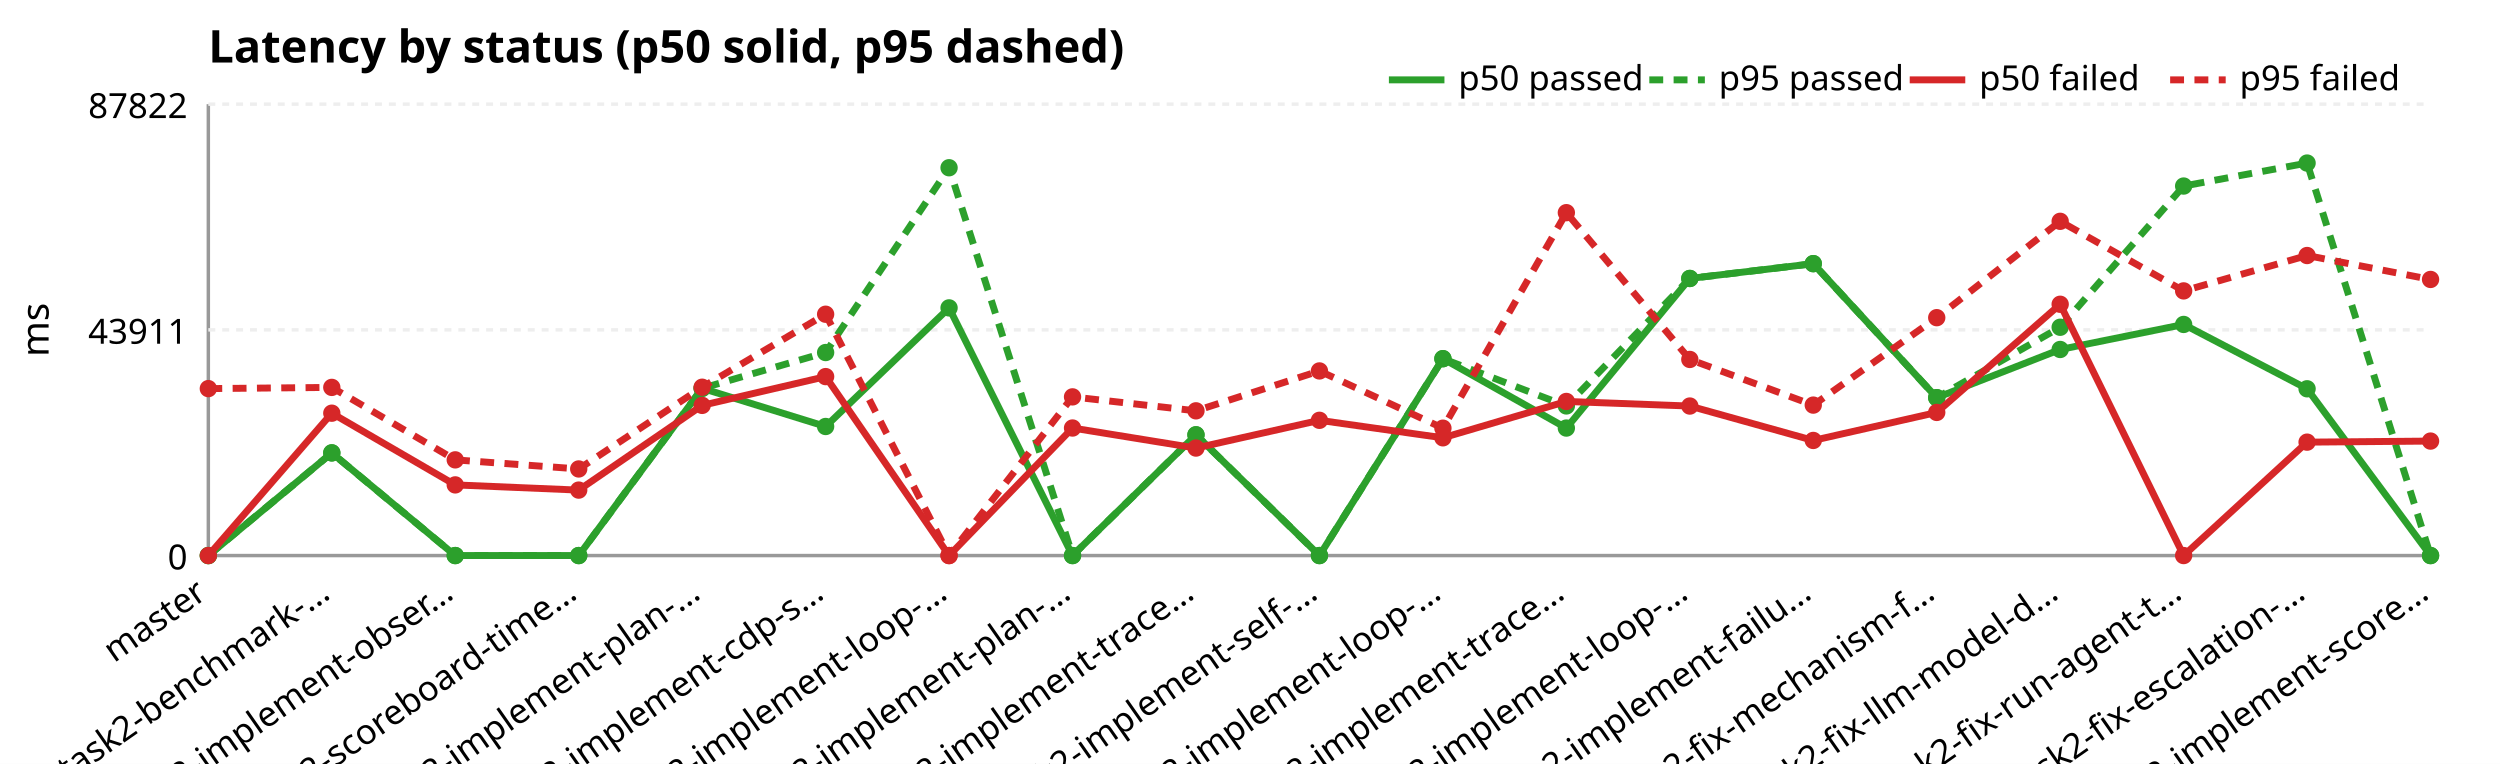
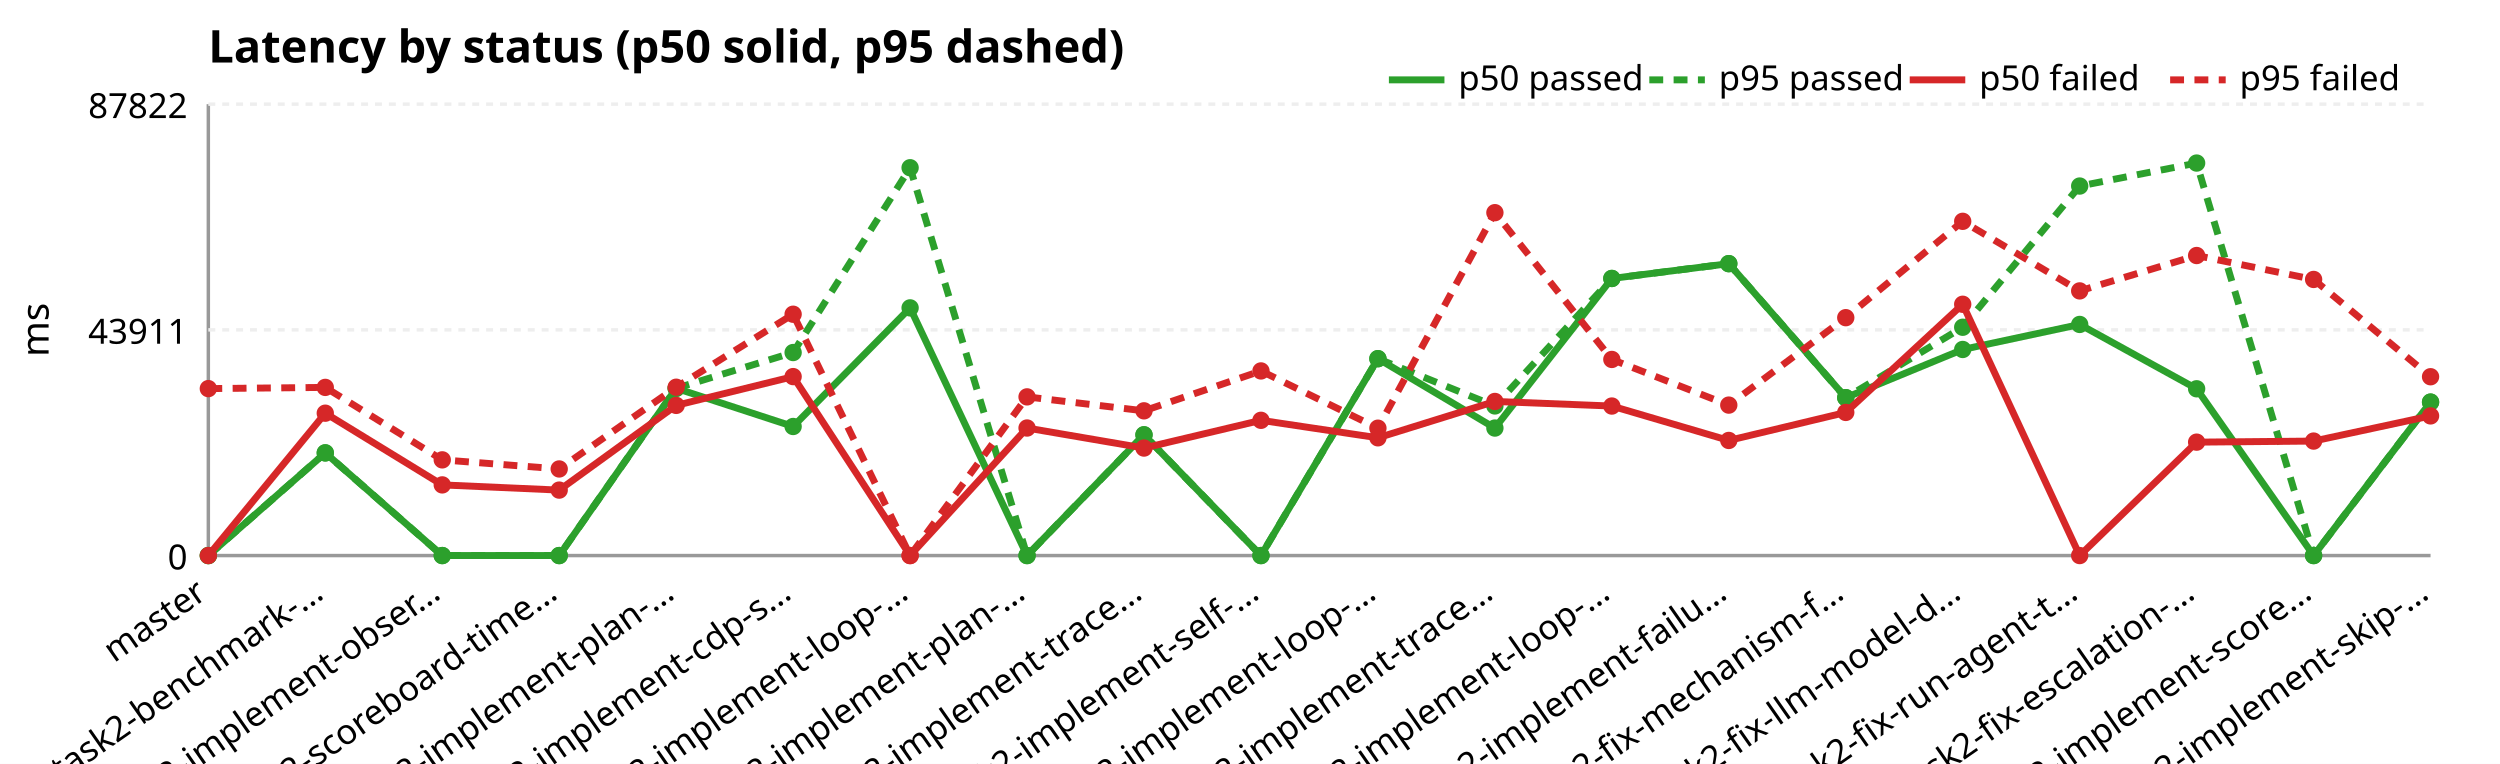
<svg xmlns="http://www.w3.org/2000/svg" viewBox="0 0 720 220" width="720" height="220" font-family="sans-serif">
  <rect width="100%" height="100%" fill="#fff" />
  <text x="60" y="18" font-size="13" font-weight="600">Latency by status (p50 solid, p95 dashed)</text>
  <line x1="60" y1="30" x2="60" y2="160" stroke="#999" />
  <line x1="60" y1="160" x2="700" y2="160" stroke="#999" />
  <text x="54" y="164.0" font-size="10" text-anchor="end" fill="#000">0</text>
  <text x="54" y="99.0" font-size="10" text-anchor="end" fill="#000">43911</text>
  <line x1="60" y1="95.0" x2="700" y2="95.0" stroke="#eee" stroke-dasharray="2,2" />
  <text x="54" y="34.0" font-size="10" text-anchor="end" fill="#000">87822</text>
  <line x1="60" y1="30.0" x2="700" y2="30.0" stroke="#eee" stroke-dasharray="2,2" />
  <text x="14" y="95.0" font-size="11" fill="#000" transform="rotate(-90 14 95.0)" text-anchor="middle">ms</text>
-   <polyline points="60.00,160.00 95.56,130.43 131.11,160.00 166.67,160.00 202.22,111.83 237.78,122.83 273.33,88.67 308.89,160.00 344.44,125.23 380.00,160.00 415.56,103.30 451.11,123.28 486.67,80.20 522.22,75.93 557.78,114.53 593.33,100.65 628.89,93.44 664.44,111.97 700.00,160.00" fill="none" stroke="#2ca02c" stroke-width="2" />
+   <polyline points="60.00,160.00 93.68,130.43 127.37,160.00 161.05,160.00 194.74,111.83 228.42,122.83 262.11,88.67 295.79,160.00 329.47,125.23 363.16,160.00 396.84,103.30 430.53,123.28 464.21,80.20 497.89,75.93 531.58,114.53 565.26,100.65 598.95,93.44 632.63,111.97 666.32,160.00 700.00,115.81" fill="none" stroke="#2ca02c" stroke-width="2" />
  <circle cx="60.00" cy="160.00" r="2.5" fill="#2ca02c" />
-   <circle cx="95.56" cy="130.43" r="2.5" fill="#2ca02c" />
-   <circle cx="131.11" cy="160.00" r="2.5" fill="#2ca02c" />
-   <circle cx="166.67" cy="160.00" r="2.5" fill="#2ca02c" />
-   <circle cx="202.22" cy="111.83" r="2.5" fill="#2ca02c" />
-   <circle cx="237.78" cy="122.83" r="2.5" fill="#2ca02c" />
-   <circle cx="273.33" cy="88.67" r="2.5" fill="#2ca02c" />
-   <circle cx="308.89" cy="160.00" r="2.5" fill="#2ca02c" />
-   <circle cx="344.44" cy="125.23" r="2.5" fill="#2ca02c" />
-   <circle cx="380.00" cy="160.00" r="2.5" fill="#2ca02c" />
-   <circle cx="415.56" cy="103.30" r="2.5" fill="#2ca02c" />
-   <circle cx="451.11" cy="123.28" r="2.5" fill="#2ca02c" />
-   <circle cx="486.67" cy="80.20" r="2.5" fill="#2ca02c" />
-   <circle cx="522.22" cy="75.93" r="2.5" fill="#2ca02c" />
-   <circle cx="557.78" cy="114.53" r="2.5" fill="#2ca02c" />
-   <circle cx="593.33" cy="100.65" r="2.5" fill="#2ca02c" />
-   <circle cx="628.89" cy="93.44" r="2.5" fill="#2ca02c" />
-   <circle cx="664.44" cy="111.97" r="2.5" fill="#2ca02c" />
-   <circle cx="700.00" cy="160.00" r="2.5" fill="#2ca02c" />
-   <polyline points="60.00,160.00 95.56,130.43 131.11,160.00 166.67,160.00 202.22,111.83 237.78,101.53 273.33,48.31 308.89,160.00 344.44,125.23 380.00,160.00 415.56,103.30 451.11,116.91 486.67,80.20 522.22,75.93 557.78,114.53 593.33,94.25 628.89,53.58 664.44,46.96 700.00,160.00" fill="none" stroke="#2ca02c" stroke-width="2" stroke-dasharray="4,3" />
+   <circle cx="93.68" cy="130.43" r="2.5" fill="#2ca02c" />
+   <circle cx="127.37" cy="160.00" r="2.5" fill="#2ca02c" />
+   <circle cx="161.05" cy="160.00" r="2.5" fill="#2ca02c" />
+   <circle cx="194.74" cy="111.83" r="2.5" fill="#2ca02c" />
+   <circle cx="228.42" cy="122.83" r="2.5" fill="#2ca02c" />
+   <circle cx="262.11" cy="88.67" r="2.5" fill="#2ca02c" />
+   <circle cx="295.79" cy="160.00" r="2.5" fill="#2ca02c" />
+   <circle cx="329.47" cy="125.23" r="2.5" fill="#2ca02c" />
+   <circle cx="363.16" cy="160.00" r="2.5" fill="#2ca02c" />
+   <circle cx="396.84" cy="103.30" r="2.5" fill="#2ca02c" />
+   <circle cx="430.53" cy="123.28" r="2.5" fill="#2ca02c" />
+   <circle cx="464.21" cy="80.20" r="2.5" fill="#2ca02c" />
+   <circle cx="497.89" cy="75.93" r="2.5" fill="#2ca02c" />
+   <circle cx="531.58" cy="114.53" r="2.5" fill="#2ca02c" />
+   <circle cx="565.26" cy="100.65" r="2.5" fill="#2ca02c" />
+   <circle cx="598.95" cy="93.44" r="2.5" fill="#2ca02c" />
+   <circle cx="632.63" cy="111.97" r="2.5" fill="#2ca02c" />
+   <circle cx="666.32" cy="160.00" r="2.5" fill="#2ca02c" />
+   <circle cx="700.00" cy="115.81" r="2.5" fill="#2ca02c" />
+   <polyline points="60.00,160.00 93.68,130.43 127.37,160.00 161.05,160.00 194.74,111.83 228.42,101.53 262.11,48.31 295.79,160.00 329.47,125.23 363.16,160.00 396.84,103.30 430.53,116.91 464.21,80.20 497.89,75.93 531.58,114.53 565.26,94.25 598.95,53.58 632.63,46.96 666.32,160.00 700.00,115.81" fill="none" stroke="#2ca02c" stroke-width="2" stroke-dasharray="4,3" />
  <circle cx="60.00" cy="160.00" r="2.5" fill="#2ca02c" />
-   <circle cx="95.56" cy="130.43" r="2.5" fill="#2ca02c" />
-   <circle cx="131.11" cy="160.00" r="2.5" fill="#2ca02c" />
-   <circle cx="166.67" cy="160.00" r="2.5" fill="#2ca02c" />
-   <circle cx="202.22" cy="111.83" r="2.5" fill="#2ca02c" />
-   <circle cx="237.78" cy="101.53" r="2.5" fill="#2ca02c" />
-   <circle cx="273.33" cy="48.31" r="2.5" fill="#2ca02c" />
-   <circle cx="308.89" cy="160.00" r="2.5" fill="#2ca02c" />
-   <circle cx="344.44" cy="125.23" r="2.5" fill="#2ca02c" />
-   <circle cx="380.00" cy="160.00" r="2.5" fill="#2ca02c" />
-   <circle cx="415.56" cy="103.30" r="2.5" fill="#2ca02c" />
-   <circle cx="451.11" cy="116.91" r="2.5" fill="#2ca02c" />
-   <circle cx="486.67" cy="80.20" r="2.5" fill="#2ca02c" />
-   <circle cx="522.22" cy="75.93" r="2.5" fill="#2ca02c" />
-   <circle cx="557.78" cy="114.53" r="2.5" fill="#2ca02c" />
-   <circle cx="593.33" cy="94.25" r="2.5" fill="#2ca02c" />
-   <circle cx="628.89" cy="53.58" r="2.5" fill="#2ca02c" />
-   <circle cx="664.44" cy="46.96" r="2.5" fill="#2ca02c" />
-   <circle cx="700.00" cy="160.00" r="2.5" fill="#2ca02c" />
-   <polyline points="60.00,160.00 95.56,119.00 131.11,139.65 166.67,141.15 202.22,116.75 237.78,108.46 273.33,160.00 308.89,123.27 344.44,129.04 380.00,121.05 415.56,126.09 451.11,115.62 486.67,116.94 522.22,126.85 557.78,118.78 593.33,87.63 628.89,160.00 664.44,127.34 700.00,127.03" fill="none" stroke="#d62728" stroke-width="2" />
+   <circle cx="93.68" cy="130.43" r="2.5" fill="#2ca02c" />
+   <circle cx="127.37" cy="160.00" r="2.5" fill="#2ca02c" />
+   <circle cx="161.05" cy="160.00" r="2.5" fill="#2ca02c" />
+   <circle cx="194.74" cy="111.83" r="2.5" fill="#2ca02c" />
+   <circle cx="228.42" cy="101.53" r="2.5" fill="#2ca02c" />
+   <circle cx="262.11" cy="48.31" r="2.5" fill="#2ca02c" />
+   <circle cx="295.79" cy="160.00" r="2.5" fill="#2ca02c" />
+   <circle cx="329.47" cy="125.23" r="2.5" fill="#2ca02c" />
+   <circle cx="363.16" cy="160.00" r="2.5" fill="#2ca02c" />
+   <circle cx="396.84" cy="103.30" r="2.5" fill="#2ca02c" />
+   <circle cx="430.53" cy="116.91" r="2.5" fill="#2ca02c" />
+   <circle cx="464.21" cy="80.20" r="2.5" fill="#2ca02c" />
+   <circle cx="497.89" cy="75.93" r="2.5" fill="#2ca02c" />
+   <circle cx="531.58" cy="114.53" r="2.5" fill="#2ca02c" />
+   <circle cx="565.26" cy="94.25" r="2.5" fill="#2ca02c" />
+   <circle cx="598.95" cy="53.58" r="2.5" fill="#2ca02c" />
+   <circle cx="632.63" cy="46.96" r="2.5" fill="#2ca02c" />
+   <circle cx="666.32" cy="160.00" r="2.5" fill="#2ca02c" />
+   <circle cx="700.00" cy="115.81" r="2.5" fill="#2ca02c" />
+   <polyline points="60.00,160.00 93.68,119.00 127.37,139.65 161.05,141.15 194.74,116.75 228.42,108.46 262.11,160.00 295.79,123.27 329.47,129.04 363.16,121.05 396.84,126.09 430.53,115.62 464.21,116.94 497.89,126.85 531.58,118.78 565.26,87.63 598.95,160.00 632.63,127.34 666.32,127.03 700.00,119.78" fill="none" stroke="#d62728" stroke-width="2" />
  <circle cx="60.00" cy="160.00" r="2.5" fill="#d62728" />
-   <circle cx="95.56" cy="119.00" r="2.5" fill="#d62728" />
-   <circle cx="131.11" cy="139.65" r="2.5" fill="#d62728" />
-   <circle cx="166.67" cy="141.15" r="2.5" fill="#d62728" />
-   <circle cx="202.22" cy="116.75" r="2.5" fill="#d62728" />
-   <circle cx="237.78" cy="108.46" r="2.5" fill="#d62728" />
-   <circle cx="273.33" cy="160.00" r="2.5" fill="#d62728" />
-   <circle cx="308.89" cy="123.27" r="2.5" fill="#d62728" />
-   <circle cx="344.44" cy="129.04" r="2.5" fill="#d62728" />
-   <circle cx="380.00" cy="121.05" r="2.5" fill="#d62728" />
-   <circle cx="415.56" cy="126.09" r="2.5" fill="#d62728" />
-   <circle cx="451.11" cy="115.62" r="2.5" fill="#d62728" />
-   <circle cx="486.67" cy="116.94" r="2.5" fill="#d62728" />
-   <circle cx="522.22" cy="126.85" r="2.5" fill="#d62728" />
-   <circle cx="557.78" cy="118.78" r="2.5" fill="#d62728" />
-   <circle cx="593.33" cy="87.63" r="2.5" fill="#d62728" />
-   <circle cx="628.89" cy="160.00" r="2.5" fill="#d62728" />
-   <circle cx="664.44" cy="127.34" r="2.5" fill="#d62728" />
-   <circle cx="700.00" cy="127.03" r="2.5" fill="#d62728" />
-   <polyline points="60.00,111.92 95.56,111.57 131.11,132.44 166.67,135.06 202.22,111.52 237.78,90.50 273.33,160.00 308.89,114.30 344.44,118.32 380.00,106.83 415.56,123.32 451.11,61.25 486.67,103.52 522.22,116.67 557.78,91.49 593.33,63.74 628.89,83.78 664.44,73.59 700.00,80.48" fill="none" stroke="#d62728" stroke-width="2" stroke-dasharray="4,3" />
+   <circle cx="93.68" cy="119.00" r="2.5" fill="#d62728" />
+   <circle cx="127.37" cy="139.65" r="2.5" fill="#d62728" />
+   <circle cx="161.05" cy="141.15" r="2.5" fill="#d62728" />
+   <circle cx="194.74" cy="116.75" r="2.5" fill="#d62728" />
+   <circle cx="228.42" cy="108.46" r="2.5" fill="#d62728" />
+   <circle cx="262.11" cy="160.00" r="2.5" fill="#d62728" />
+   <circle cx="295.79" cy="123.27" r="2.5" fill="#d62728" />
+   <circle cx="329.47" cy="129.04" r="2.5" fill="#d62728" />
+   <circle cx="363.16" cy="121.05" r="2.5" fill="#d62728" />
+   <circle cx="396.84" cy="126.09" r="2.5" fill="#d62728" />
+   <circle cx="430.53" cy="115.62" r="2.5" fill="#d62728" />
+   <circle cx="464.21" cy="116.94" r="2.5" fill="#d62728" />
+   <circle cx="497.89" cy="126.85" r="2.5" fill="#d62728" />
+   <circle cx="531.58" cy="118.78" r="2.5" fill="#d62728" />
+   <circle cx="565.26" cy="87.63" r="2.5" fill="#d62728" />
+   <circle cx="598.95" cy="160.00" r="2.5" fill="#d62728" />
+   <circle cx="632.63" cy="127.34" r="2.5" fill="#d62728" />
+   <circle cx="666.32" cy="127.03" r="2.5" fill="#d62728" />
+   <circle cx="700.00" cy="119.78" r="2.5" fill="#d62728" />
+   <polyline points="60.00,111.92 93.68,111.57 127.37,132.44 161.05,135.06 194.74,111.52 228.42,90.50 262.11,160.00 295.79,114.30 329.47,118.32 363.16,106.83 396.84,123.32 430.53,61.25 464.21,103.52 497.89,116.67 531.58,91.49 565.26,63.74 598.95,83.78 632.63,73.59 666.32,80.48 700.00,108.50" fill="none" stroke="#d62728" stroke-width="2" stroke-dasharray="4,3" />
  <circle cx="60.00" cy="111.92" r="2.5" fill="#d62728" />
-   <circle cx="95.56" cy="111.57" r="2.5" fill="#d62728" />
-   <circle cx="131.11" cy="132.44" r="2.5" fill="#d62728" />
-   <circle cx="166.67" cy="135.06" r="2.5" fill="#d62728" />
-   <circle cx="202.22" cy="111.52" r="2.5" fill="#d62728" />
-   <circle cx="237.78" cy="90.50" r="2.5" fill="#d62728" />
-   <circle cx="273.33" cy="160.00" r="2.5" fill="#d62728" />
-   <circle cx="308.89" cy="114.30" r="2.5" fill="#d62728" />
-   <circle cx="344.44" cy="118.32" r="2.5" fill="#d62728" />
-   <circle cx="380.00" cy="106.83" r="2.5" fill="#d62728" />
-   <circle cx="415.56" cy="123.32" r="2.5" fill="#d62728" />
-   <circle cx="451.11" cy="61.25" r="2.5" fill="#d62728" />
-   <circle cx="486.67" cy="103.52" r="2.5" fill="#d62728" />
-   <circle cx="522.22" cy="116.67" r="2.5" fill="#d62728" />
-   <circle cx="557.78" cy="91.49" r="2.5" fill="#d62728" />
-   <circle cx="593.33" cy="63.74" r="2.5" fill="#d62728" />
-   <circle cx="628.89" cy="83.78" r="2.5" fill="#d62728" />
-   <circle cx="664.44" cy="73.59" r="2.5" fill="#d62728" />
-   <circle cx="700.00" cy="80.48" r="2.5" fill="#d62728" />
+   <circle cx="93.68" cy="111.57" r="2.5" fill="#d62728" />
+   <circle cx="127.37" cy="132.44" r="2.5" fill="#d62728" />
+   <circle cx="161.05" cy="135.06" r="2.5" fill="#d62728" />
+   <circle cx="194.74" cy="111.52" r="2.5" fill="#d62728" />
+   <circle cx="228.42" cy="90.50" r="2.5" fill="#d62728" />
+   <circle cx="262.11" cy="160.00" r="2.5" fill="#d62728" />
+   <circle cx="295.79" cy="114.30" r="2.5" fill="#d62728" />
+   <circle cx="329.47" cy="118.32" r="2.5" fill="#d62728" />
+   <circle cx="363.16" cy="106.83" r="2.5" fill="#d62728" />
+   <circle cx="396.84" cy="123.32" r="2.5" fill="#d62728" />
+   <circle cx="430.53" cy="61.25" r="2.5" fill="#d62728" />
+   <circle cx="464.21" cy="103.52" r="2.5" fill="#d62728" />
+   <circle cx="497.89" cy="116.67" r="2.5" fill="#d62728" />
+   <circle cx="531.58" cy="91.49" r="2.5" fill="#d62728" />
+   <circle cx="565.26" cy="63.74" r="2.5" fill="#d62728" />
+   <circle cx="598.95" cy="83.78" r="2.5" fill="#d62728" />
+   <circle cx="632.63" cy="73.59" r="2.5" fill="#d62728" />
+   <circle cx="666.32" cy="80.48" r="2.5" fill="#d62728" />
+   <circle cx="700.00" cy="108.50" r="2.5" fill="#d62728" />
  <line x1="400" y1="23" x2="416" y2="23" stroke="#2ca02c" stroke-width="2" />
  <text x="420" y="26" font-size="10" fill="#000">p50 passed</text>
  <line x1="475" y1="23" x2="491" y2="23" stroke="#2ca02c" stroke-width="2" stroke-dasharray="4,3" />
  <text x="495" y="26" font-size="10" fill="#000">p95 passed</text>
  <line x1="550" y1="23" x2="566" y2="23" stroke="#d62728" stroke-width="2" />
  <text x="570" y="26" font-size="10" fill="#000">p50 failed</text>
  <line x1="625" y1="23" x2="641" y2="23" stroke="#d62728" stroke-width="2" stroke-dasharray="4,3" />
  <text x="645" y="26" font-size="10" fill="#000">p95 failed</text>
  <text x="60.00" y="172" font-size="10" fill="#000" text-anchor="end" transform="rotate(-35 60.00 172)">master</text>
-   <text x="95.56" y="172" font-size="10" fill="#000" text-anchor="end" transform="rotate(-35 95.56 172)">feat-task2-benchmark-…</text>
-   <text x="131.11" y="172" font-size="10" fill="#000" text-anchor="end" transform="rotate(-35 131.11 172)">task2-implement-obser…</text>
-   <text x="166.67" y="172" font-size="10" fill="#000" text-anchor="end" transform="rotate(-35 166.67 172)">task2-scoreboard-time…</text>
-   <text x="202.22" y="172" font-size="10" fill="#000" text-anchor="end" transform="rotate(-35 202.22 172)">task2-implement-plan-…</text>
-   <text x="237.78" y="172" font-size="10" fill="#000" text-anchor="end" transform="rotate(-35 237.78 172)">task2-implement-cdp-s…</text>
-   <text x="273.33" y="172" font-size="10" fill="#000" text-anchor="end" transform="rotate(-35 273.33 172)">task2-implement-loop-…</text>
-   <text x="308.89" y="172" font-size="10" fill="#000" text-anchor="end" transform="rotate(-35 308.89 172)">task2-implement-plan-…</text>
-   <text x="344.44" y="172" font-size="10" fill="#000" text-anchor="end" transform="rotate(-35 344.44 172)">task2-implement-trace…</text>
-   <text x="380.00" y="172" font-size="10" fill="#000" text-anchor="end" transform="rotate(-35 380.00 172)">task2-implement-self-…</text>
-   <text x="415.56" y="172" font-size="10" fill="#000" text-anchor="end" transform="rotate(-35 415.56 172)">task2-implement-loop-…</text>
-   <text x="451.11" y="172" font-size="10" fill="#000" text-anchor="end" transform="rotate(-35 451.11 172)">task2-implement-trace…</text>
-   <text x="486.67" y="172" font-size="10" fill="#000" text-anchor="end" transform="rotate(-35 486.67 172)">task2-implement-loop-…</text>
-   <text x="522.22" y="172" font-size="10" fill="#000" text-anchor="end" transform="rotate(-35 522.22 172)">task2-implement-failu…</text>
-   <text x="557.78" y="172" font-size="10" fill="#000" text-anchor="end" transform="rotate(-35 557.78 172)">task2-fix-mechanism-f…</text>
-   <text x="593.33" y="172" font-size="10" fill="#000" text-anchor="end" transform="rotate(-35 593.33 172)">task2-fix-llm-model-d…</text>
-   <text x="628.89" y="172" font-size="10" fill="#000" text-anchor="end" transform="rotate(-35 628.89 172)">task2-fix-run-agent-t…</text>
-   <text x="664.44" y="172" font-size="10" fill="#000" text-anchor="end" transform="rotate(-35 664.44 172)">task2-fix-escalation-…</text>
-   <text x="700.00" y="172" font-size="10" fill="#000" text-anchor="end" transform="rotate(-35 700.00 172)">task2-implement-score…</text>
+   <text x="93.68" y="172" font-size="10" fill="#000" text-anchor="end" transform="rotate(-35 93.68 172)">feat-task2-benchmark-…</text>
+   <text x="127.37" y="172" font-size="10" fill="#000" text-anchor="end" transform="rotate(-35 127.37 172)">task2-implement-obser…</text>
+   <text x="161.05" y="172" font-size="10" fill="#000" text-anchor="end" transform="rotate(-35 161.05 172)">task2-scoreboard-time…</text>
+   <text x="194.74" y="172" font-size="10" fill="#000" text-anchor="end" transform="rotate(-35 194.74 172)">task2-implement-plan-…</text>
+   <text x="228.42" y="172" font-size="10" fill="#000" text-anchor="end" transform="rotate(-35 228.42 172)">task2-implement-cdp-s…</text>
+   <text x="262.11" y="172" font-size="10" fill="#000" text-anchor="end" transform="rotate(-35 262.11 172)">task2-implement-loop-…</text>
+   <text x="295.79" y="172" font-size="10" fill="#000" text-anchor="end" transform="rotate(-35 295.79 172)">task2-implement-plan-…</text>
+   <text x="329.47" y="172" font-size="10" fill="#000" text-anchor="end" transform="rotate(-35 329.47 172)">task2-implement-trace…</text>
+   <text x="363.16" y="172" font-size="10" fill="#000" text-anchor="end" transform="rotate(-35 363.16 172)">task2-implement-self-…</text>
+   <text x="396.84" y="172" font-size="10" fill="#000" text-anchor="end" transform="rotate(-35 396.84 172)">task2-implement-loop-…</text>
+   <text x="430.53" y="172" font-size="10" fill="#000" text-anchor="end" transform="rotate(-35 430.53 172)">task2-implement-trace…</text>
+   <text x="464.21" y="172" font-size="10" fill="#000" text-anchor="end" transform="rotate(-35 464.21 172)">task2-implement-loop-…</text>
+   <text x="497.89" y="172" font-size="10" fill="#000" text-anchor="end" transform="rotate(-35 497.89 172)">task2-implement-failu…</text>
+   <text x="531.58" y="172" font-size="10" fill="#000" text-anchor="end" transform="rotate(-35 531.58 172)">task2-fix-mechanism-f…</text>
+   <text x="565.26" y="172" font-size="10" fill="#000" text-anchor="end" transform="rotate(-35 565.26 172)">task2-fix-llm-model-d…</text>
+   <text x="598.95" y="172" font-size="10" fill="#000" text-anchor="end" transform="rotate(-35 598.95 172)">task2-fix-run-agent-t…</text>
+   <text x="632.63" y="172" font-size="10" fill="#000" text-anchor="end" transform="rotate(-35 632.63 172)">task2-fix-escalation-…</text>
+   <text x="666.32" y="172" font-size="10" fill="#000" text-anchor="end" transform="rotate(-35 666.32 172)">task2-implement-score…</text>
+   <text x="700.00" y="172" font-size="10" fill="#000" text-anchor="end" transform="rotate(-35 700.00 172)">task2-implement-skip-…</text>
</svg>
